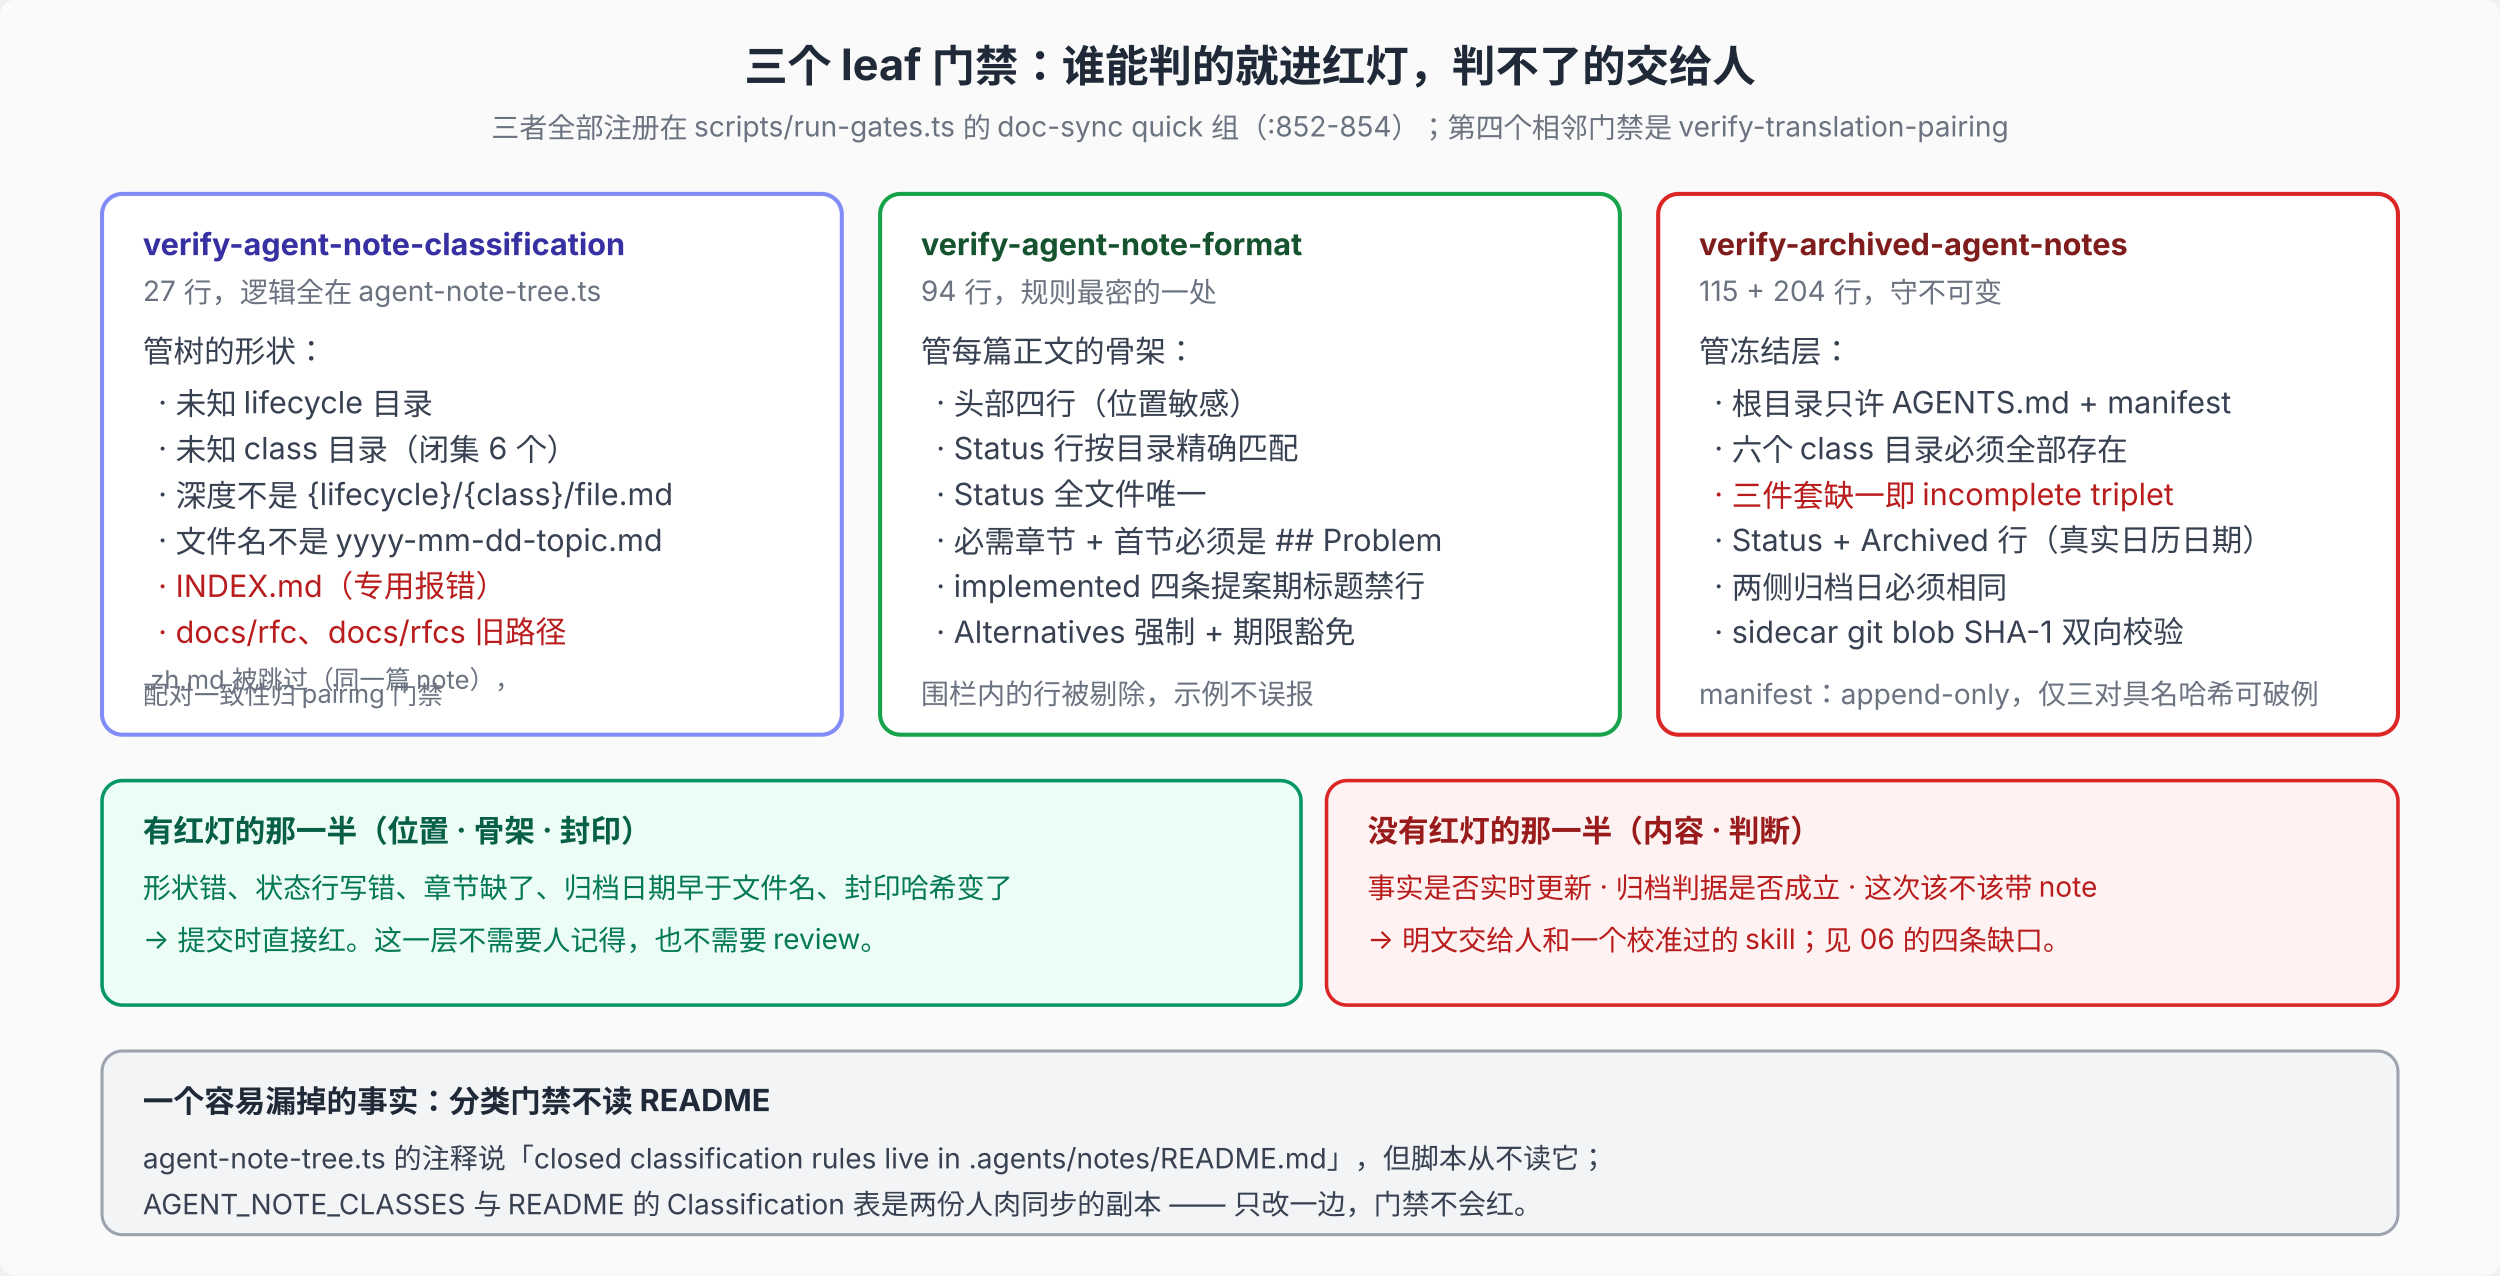
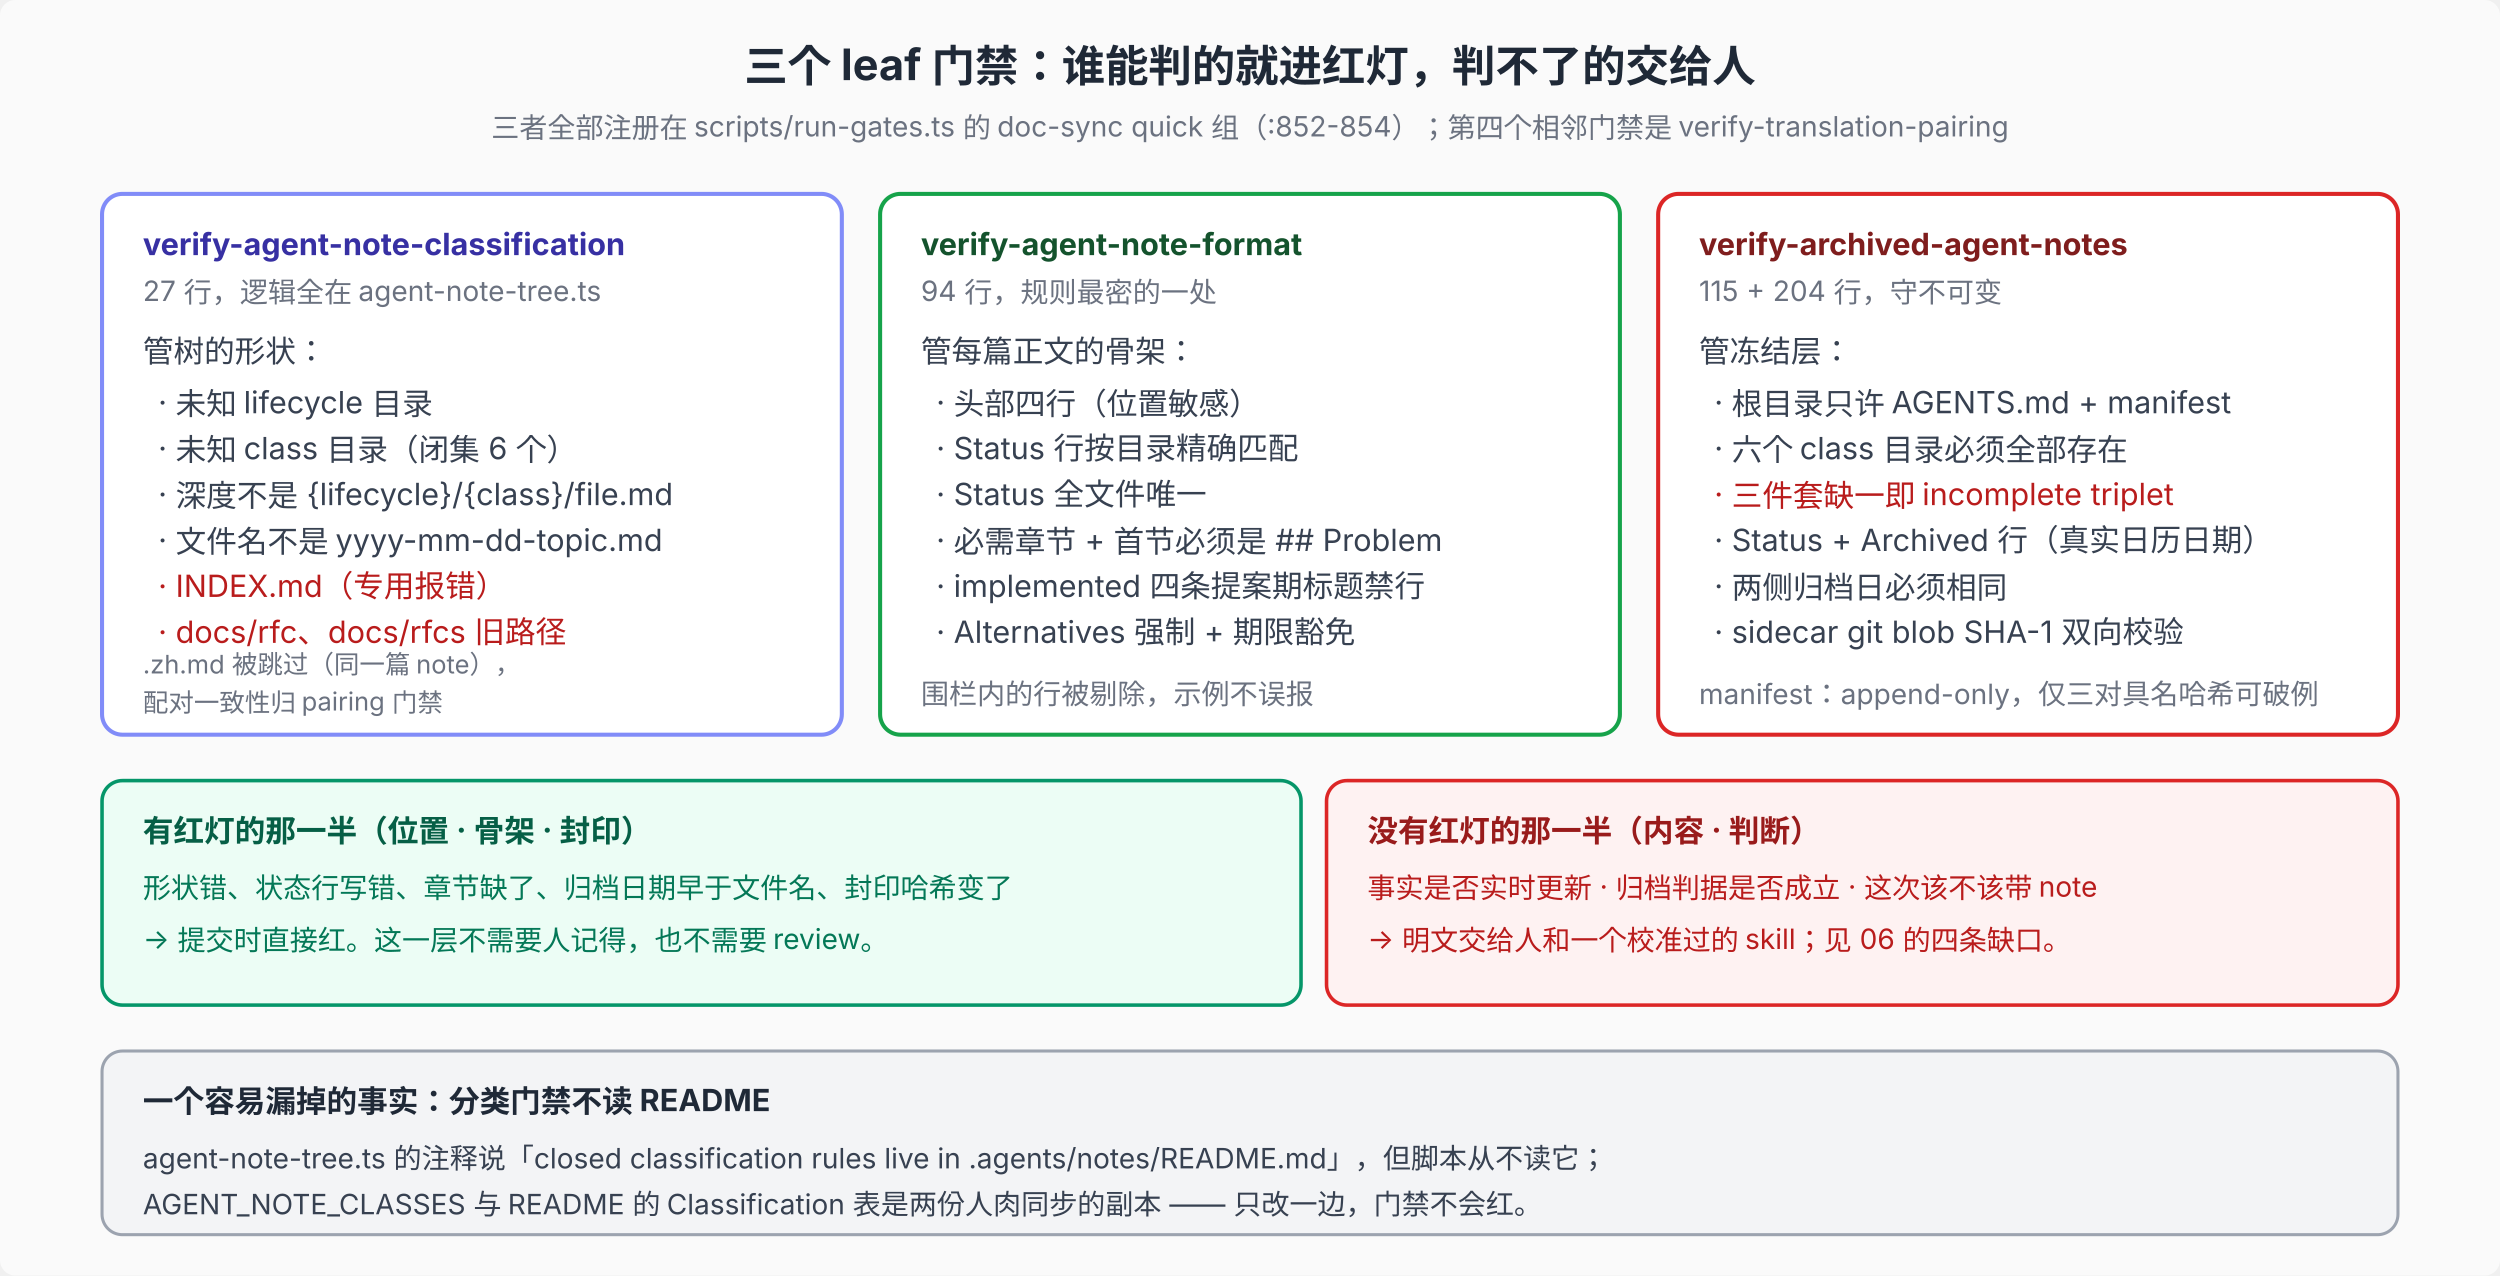
<svg xmlns="http://www.w3.org/2000/svg" viewBox="0 0 980 500" font-family="system-ui, -apple-system, 'PingFang SC', 'Noto Sans SC', sans-serif" font-size="12">
  <defs>
    <marker id="ar" viewBox="0 0 10 10" refX="10" refY="5" markerWidth="7" markerHeight="7" orient="auto">
      <path d="M0 0 L10 5 L0 10 Z" fill="#6b7280" />
    </marker>
  </defs>
  <rect width="980" height="500" fill="#fafafa" rx="6" />
  <text x="490" y="32" text-anchor="middle" font-size="17" font-weight="700" fill="#1f2937">三个 leaf 门禁：谁能判的就进红灯，判不了的交给人</text>
  <text x="490" y="54" text-anchor="middle" font-size="11" fill="#6b7280">三者全部注册在 scripts/run-gates.ts 的 doc-sync quick 组（:852-854）；第四个相邻门禁是 verify-translation-pairing</text>
  <rect x="40" y="76" width="290" height="212" rx="8" fill="#fff" stroke="#818cf8" stroke-width="1.6" />
  <text x="56" y="100" font-weight="700" fill="#3730a3">verify-agent-note-classification</text>
  <text x="56" y="118" font-size="11" fill="#6b7280">27 行，逻辑全在 agent-note-tree.ts</text>
  <text x="56" y="142" fill="#374151">管树的形状：</text>
  <text x="62" y="162" fill="#374151">· 未知 lifecycle 目录</text>
  <text x="62" y="180" fill="#374151">· 未知 class 目录（闭集 6 个）</text>
  <text x="62" y="198" fill="#374151">· 深度不是 {lifecycle}/{class}/file.md</text>
  <text x="62" y="216" fill="#374151">· 文件名不是 yyyy-mm-dd-topic.md</text>
  <text x="62" y="234" fill="#b91c1c">· INDEX.md（专用报错）</text>
  <text x="62" y="252" fill="#b91c1c">· docs/rfc、docs/rfcs 旧路径</text>
-   <text x="56" y="270" font-size="10" fill="#6b7280">.zh.md 被跳过（同一篇 note），</text>
-   <text x="56" y="276" font-size="10" fill="#6b7280">配对一致性归 pairing 门禁</text>
+   <text x="56" y="264" font-size="10" fill="#6b7280">.zh.md 被跳过（同一篇 note），</text>
+   <text x="56" y="279" font-size="10" fill="#6b7280">配对一致性归 pairing 门禁</text>
  <rect x="345" y="76" width="290" height="212" rx="8" fill="#fff" stroke="#16a34a" stroke-width="1.6" />
  <text x="361" y="100" font-weight="700" fill="#14532d">verify-agent-note-format</text>
  <text x="361" y="118" font-size="11" fill="#6b7280">94 行，规则最密的一处</text>
  <text x="361" y="142" fill="#374151">管每篇正文的骨架：</text>
  <text x="367" y="162" fill="#374151">· 头部四行（位置敏感）</text>
  <text x="367" y="180" fill="#374151">· Status 行按目录精确匹配</text>
  <text x="367" y="198" fill="#374151">· Status 全文件唯一</text>
  <text x="367" y="216" fill="#374151">· 必需章节 + 首节必须是 ## Problem</text>
  <text x="367" y="234" fill="#374151">· implemented 四条提案期标题禁行</text>
  <text x="367" y="252" fill="#374151">· Alternatives 强制 + 期限豁免</text>
  <text x="361" y="276" font-size="11" fill="#6b7280">围栏内的行被剔除，示例不误报</text>
  <rect x="650" y="76" width="290" height="212" rx="8" fill="#fff" stroke="#dc2626" stroke-width="1.6" />
  <text x="666" y="100" font-weight="700" fill="#7f1d1d">verify-archived-agent-notes</text>
  <text x="666" y="118" font-size="11" fill="#6b7280">115 + 204 行，守不可变</text>
  <text x="666" y="142" fill="#374151">管冻结层：</text>
  <text x="672" y="162" fill="#374151">· 根目录只许 AGENTS.md + manifest</text>
  <text x="672" y="180" fill="#374151">· 六个 class 目录必须全部存在</text>
  <text x="672" y="198" fill="#b91c1c">· 三件套缺一即 incomplete triplet</text>
  <text x="672" y="216" fill="#374151">· Status + Archived 行（真实日历日期）</text>
  <text x="672" y="234" fill="#374151">· 两侧归档日必须相同</text>
  <text x="672" y="252" fill="#374151">· sidecar git blob SHA-1 双向校验</text>
  <text x="666" y="276" font-size="11" fill="#6b7280">manifest：append-only，仅三对具名哈希可破例</text>
  <rect x="40" y="306" width="470" height="88" rx="8" fill="#ecfdf5" stroke="#059669" stroke-width="1.4" />
  <text x="56" y="330" font-weight="700" fill="#065f46">有红灯的那一半（位置 · 骨架 · 封印）</text>
  <text x="56" y="352" font-size="11" fill="#047857">形状错、状态行写错、章节缺了、归档日期早于文件名、封印哈希变了</text>
  <text x="56" y="372" font-size="11" fill="#047857">→ 提交时直接红。这一层不需要人记得，也不需要 review。</text>
  <rect x="520" y="306" width="420" height="88" rx="8" fill="#fef2f2" stroke="#dc2626" stroke-width="1.4" />
  <text x="536" y="330" font-weight="700" fill="#991b1b">没有红灯的那一半（内容 · 判断）</text>
  <text x="536" y="352" font-size="11" fill="#b91c1c">事实是否实时更新 · 归档判据是否成立 · 这次该不该带 note</text>
  <text x="536" y="372" font-size="11" fill="#b91c1c">→ 明文交给人和一个校准过的 skill；见 06 的四条缺口。</text>
  <rect x="40" y="412" width="900" height="72" rx="8" fill="#f3f4f6" stroke="#9ca3af" stroke-width="1.2" />
  <text x="56" y="436" font-weight="700" fill="#1f2937">一个容易漏掉的事实：分类门禁不读 README</text>
  <text x="56" y="458" font-size="11" fill="#374151">agent-note-tree.ts 的注释说「closed classification rules live in .agents/notes/README.md」，但脚本从不读它；</text>
  <text x="56" y="476" font-size="11" fill="#374151">AGENT_NOTE_CLASSES 与 README 的 Classification 表是两份人肉同步的副本 —— 只改一边，门禁不会红。</text>
</svg>
